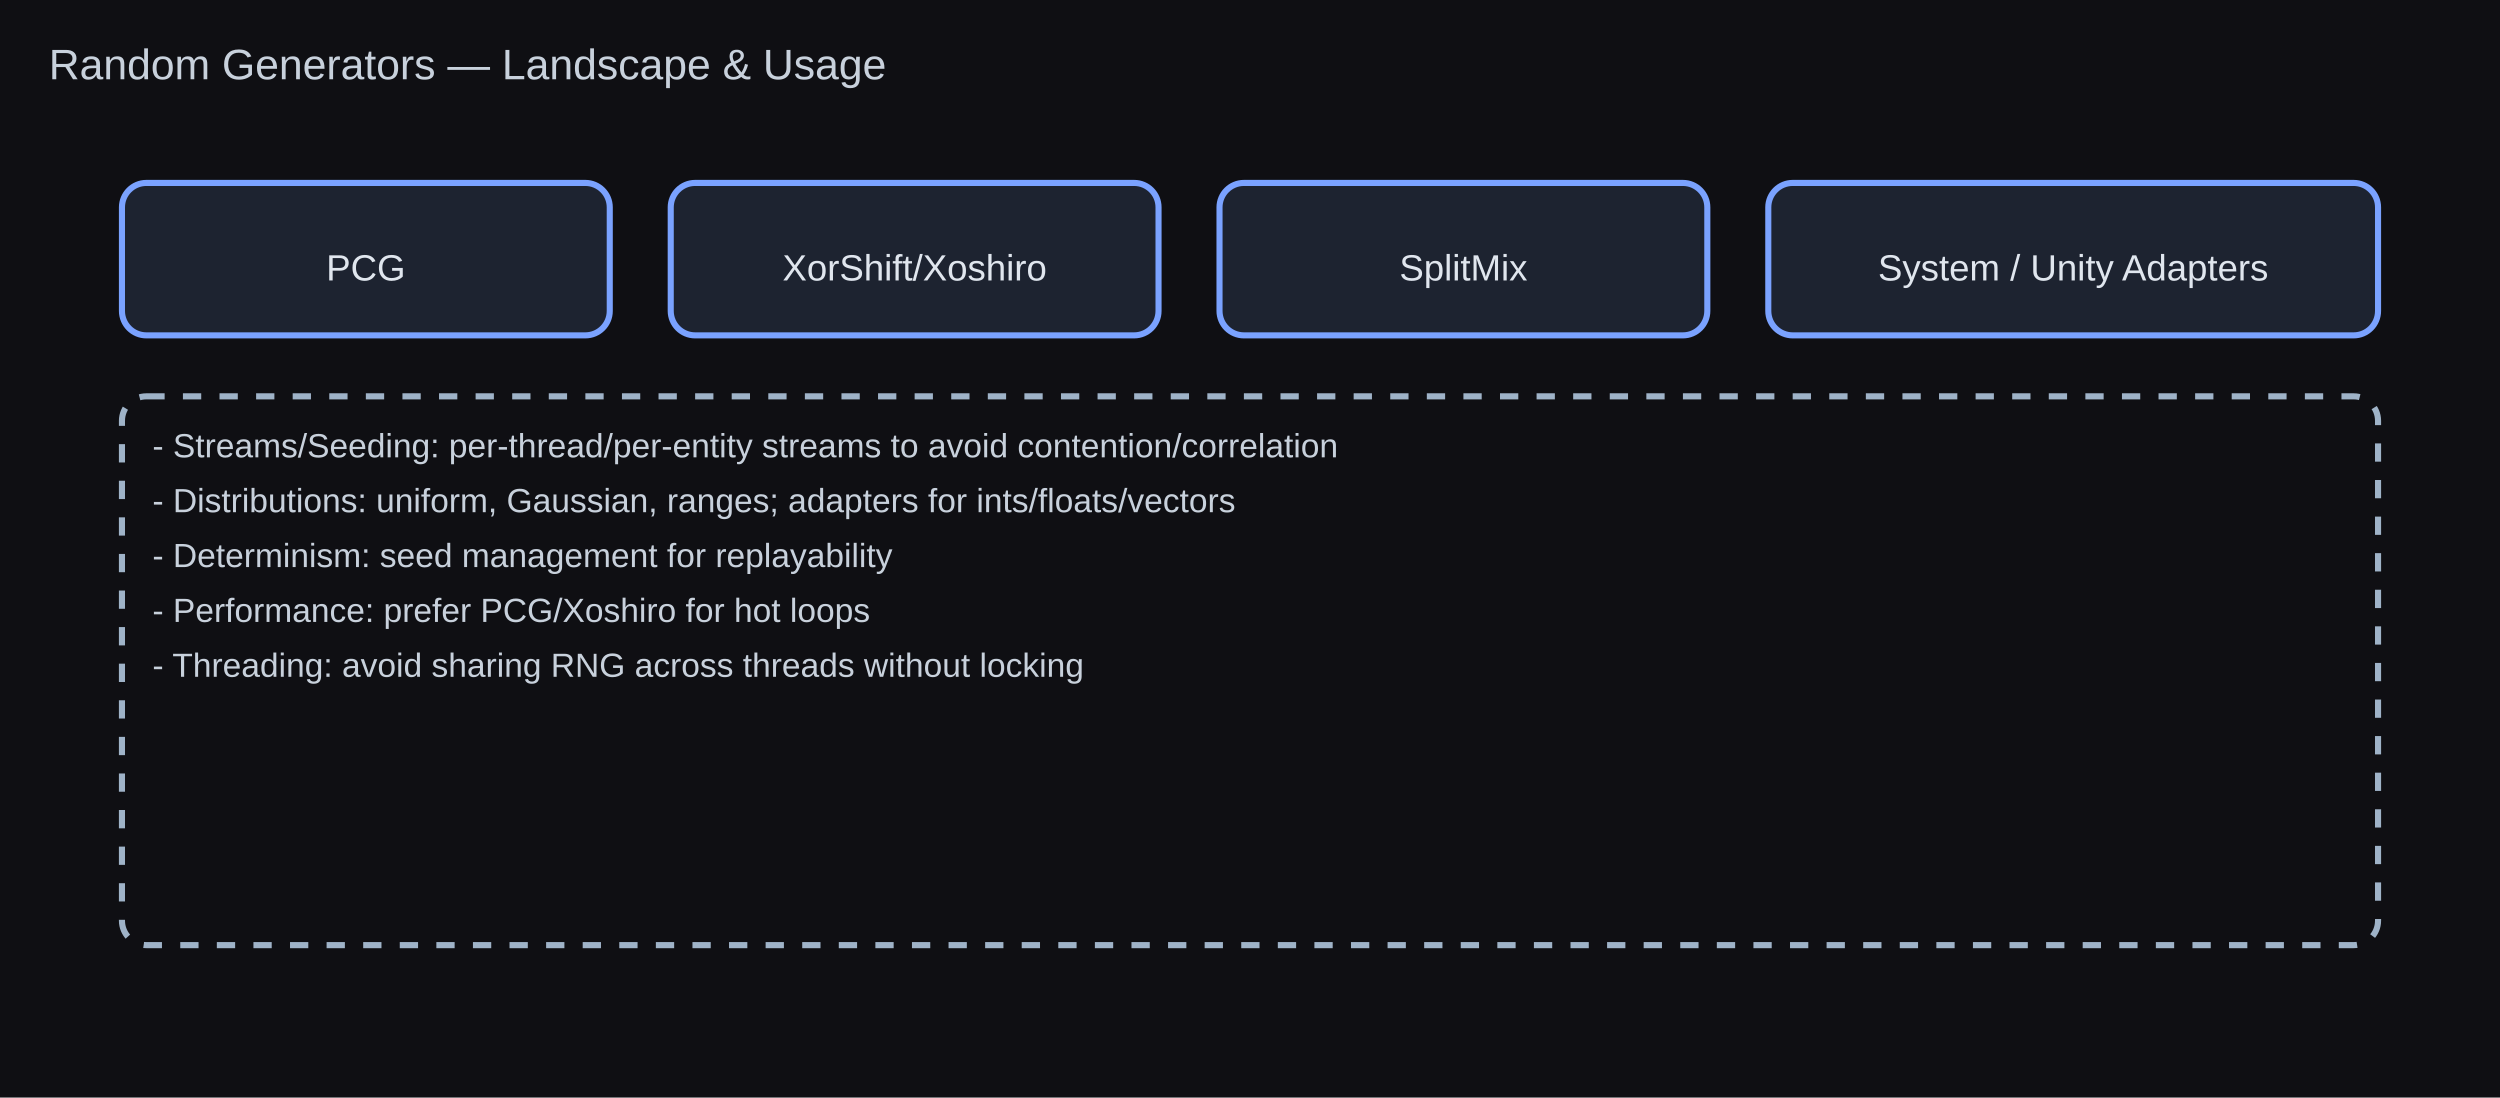
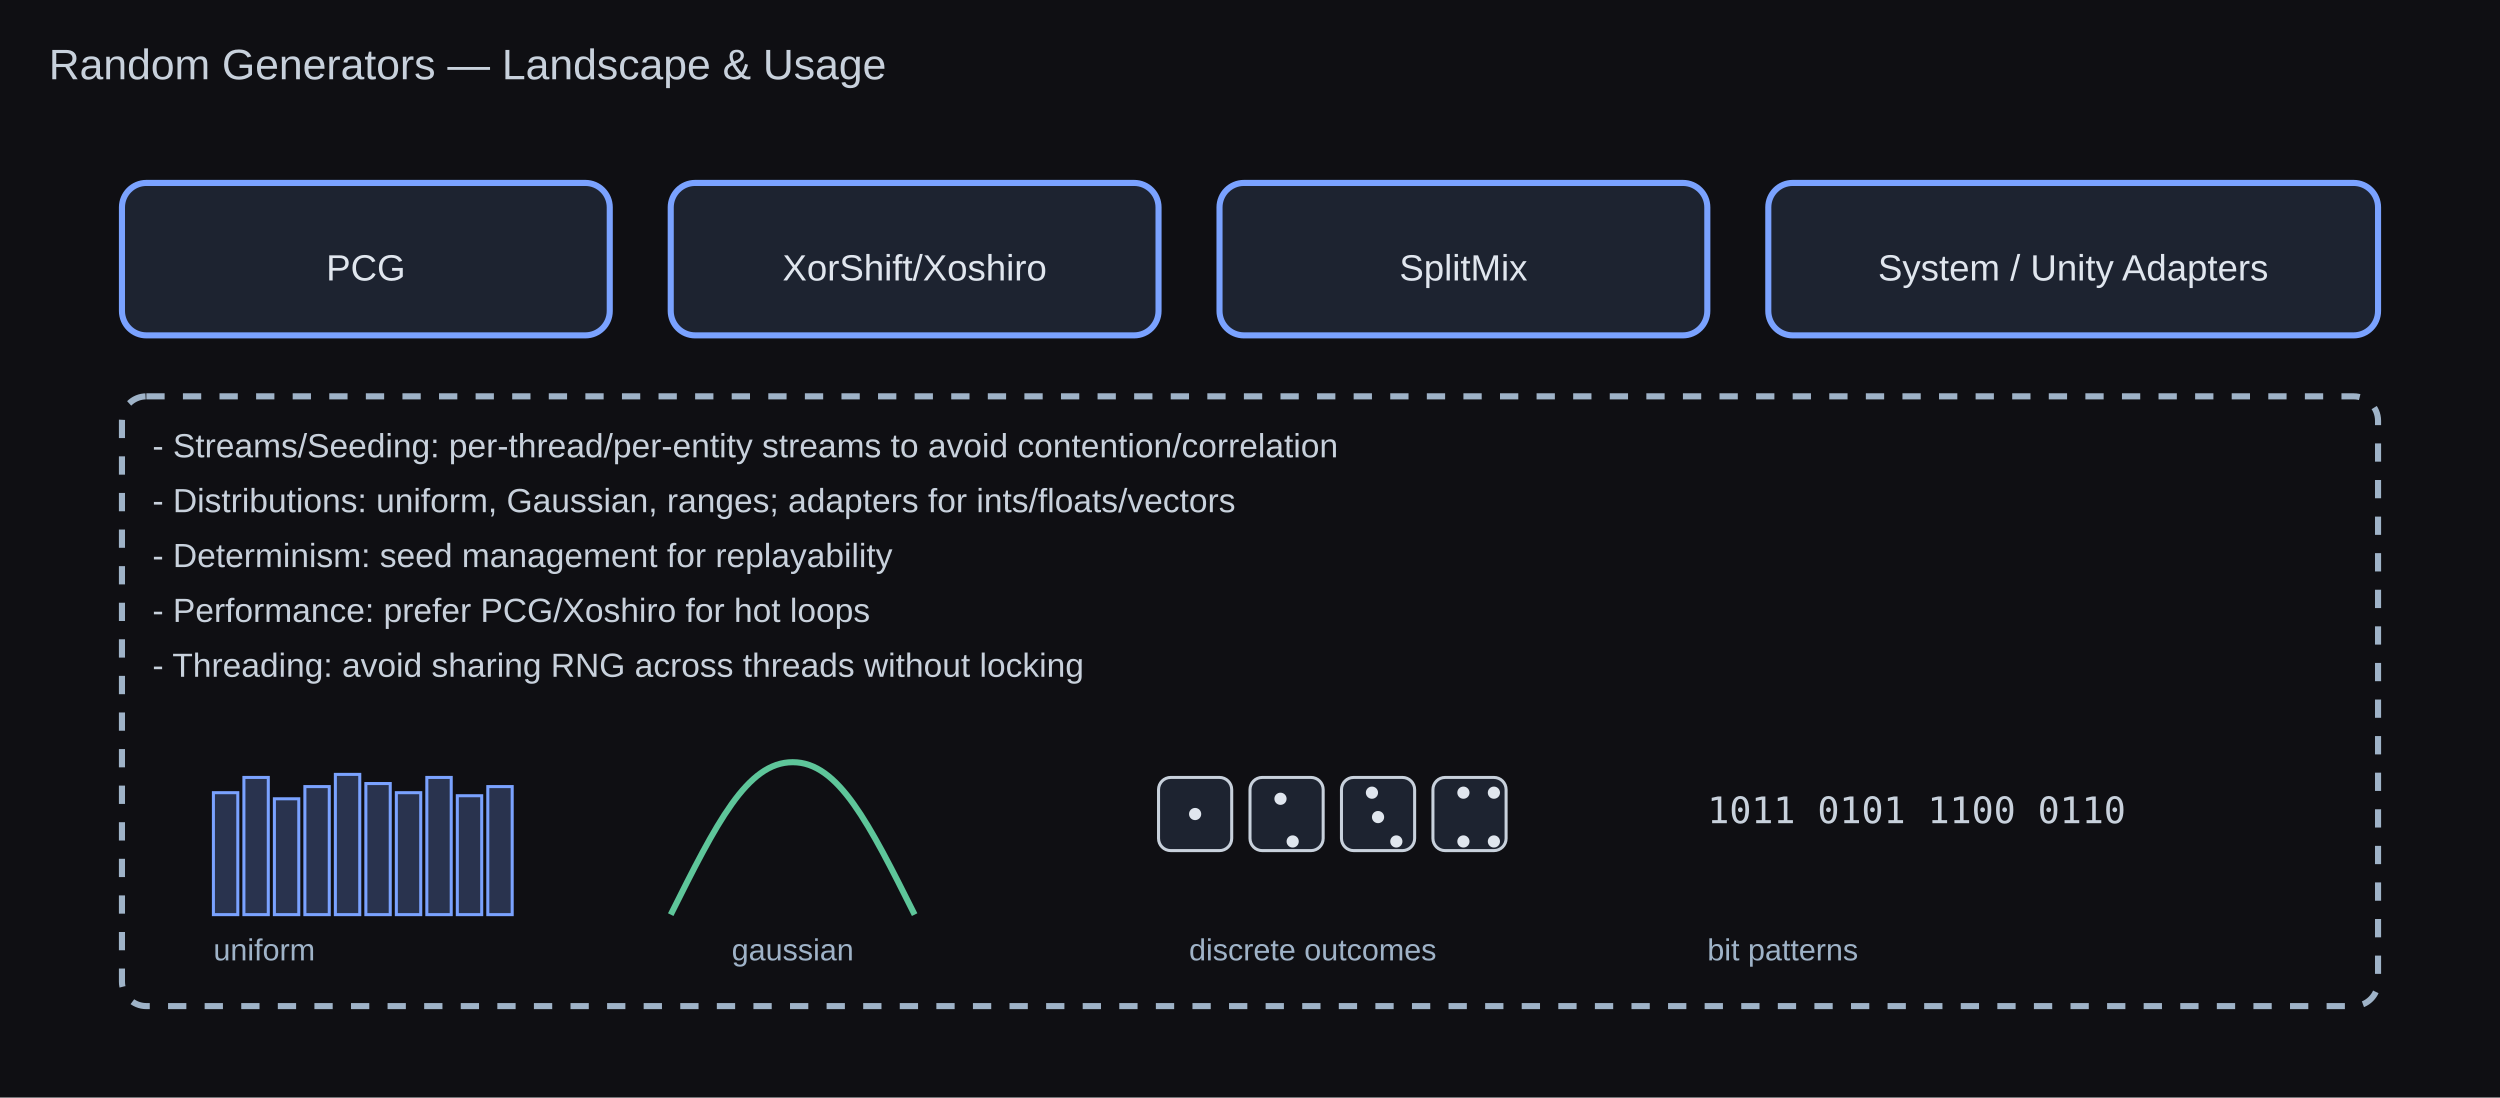
<svg xmlns="http://www.w3.org/2000/svg" width="820" height="360" viewBox="0 0 820 360" version="1.1">
  <rect x="0" y="0" width="820" height="360" fill="#0f0f13" />
  <g font-family="Verdana,Arial,sans-serif" font-size="14" fill="#c8d1dc">
    <text x="16" y="26">Random Generators — Landscape &amp; Usage</text>
  </g>
  <g fill="#1d2330" stroke="#7aa2ff" stroke-width="2">
    <rect x="40" y="60" width="160" height="50" rx="8" />
    <rect x="220" y="60" width="160" height="50" rx="8" />
    <rect x="400" y="60" width="160" height="50" rx="8" />
    <rect x="580" y="60" width="200" height="50" rx="8" />
  </g>
  <g font-family="Verdana,Arial,sans-serif" font-size="12" fill="#e0e6ee" text-anchor="middle">
    <text x="120" y="92">PCG</text>
    <text x="300" y="92">XorShift/Xoshiro</text>
    <text x="480" y="92">SplitMix</text>
    <text x="680" y="92">System / Unity Adapters</text>
  </g>
  <g fill="none" stroke="#9fb3c8" stroke-dasharray="6 6" stroke-width="2">
-     <rect x="40" y="130" width="740" height="180" rx="8" />
+     <rect x="40" y="130" width="740" height="200" rx="8" />
  </g>
  <g font-family="Verdana,Arial,sans-serif" font-size="11" fill="#c8d1dc">
    <text x="50" y="150">- Streams/Seeding: per-thread/per-entity streams to avoid contention/correlation</text>
    <text x="50" y="168">- Distributions: uniform, Gaussian, ranges; adapters for ints/floats/vectors</text>
    <text x="50" y="186">- Determinism: seed management for replayability</text>
    <text x="50" y="204">- Performance: prefer PCG/Xoshiro for hot loops</text>
    <text x="50" y="222">- Threading: avoid sharing RNG across threads without locking</text>
  </g>
+   <g stroke="#7aa2ff" fill="rgba(122,162,255,0.25)">
+     <rect x="70" y="260" width="8" height="40" />
+     <rect x="80" y="255" width="8" height="45" />
+     <rect x="90" y="262" width="8" height="38" />
+     <rect x="100" y="258" width="8" height="42" />
+     <rect x="110" y="254" width="8" height="46" />
+     <rect x="120" y="257" width="8" height="43" />
+     <rect x="130" y="260" width="8" height="40" />
+     <rect x="140" y="255" width="8" height="45" />
+     <rect x="150" y="261" width="8" height="39" />
+     <rect x="160" y="258" width="8" height="42" />
+   </g>
+   <g font-family="Verdana,Arial,sans-serif" font-size="10" fill="#9fb3c8">
+     <text x="70" y="315">uniform</text>
+   </g>
+   <g fill="none" stroke="#5ec69a" stroke-width="2">
+     <path d="M220 300 C 235 270, 245 250, 260 250 C 275 250, 285 270, 300 300" />
+     <path d="M300 300 C 315 330, 325 350, 340 350" opacity="0" />
+   </g>
+   <g font-family="Verdana,Arial,sans-serif" font-size="10" fill="#9fb3c8">
+     <text x="240" y="315">gaussian</text>
+   </g>
+   <g stroke="#c8d1dc" fill="#1d2330">
+     <rect x="380" y="255" width="24" height="24" rx="4" />
+     <rect x="410" y="255" width="24" height="24" rx="4" />
+     <rect x="440" y="255" width="24" height="24" rx="4" />
+     <rect x="470" y="255" width="24" height="24" rx="4" />
+   </g>
+   <g fill="#e0e6ee">
+     <circle cx="392" cy="267" r="2" />
+     <circle cx="420" cy="262" r="2" />
+     <circle cx="424" cy="276" r="2" />
+     <circle cx="450" cy="260" r="2" />
+     <circle cx="452" cy="268" r="2" />
+     <circle cx="458" cy="276" r="2" />
+     <circle cx="480" cy="260" r="2" />
+     <circle cx="490" cy="260" r="2" />
+     <circle cx="480" cy="276" r="2" />
+     <circle cx="490" cy="276" r="2" />
+   </g>
+   <g font-family="Verdana,Arial,sans-serif" font-size="10" fill="#9fb3c8">
+     <text x="390" y="315">discrete outcomes</text>
+   </g>
+   <g font-family="Consolas,Menlo,monospace" font-size="12" fill="#c8d1dc">
+     <text x="560" y="270">1011 0101 1100 0110</text>
+   </g>
+   <g font-family="Verdana,Arial,sans-serif" font-size="10" fill="#9fb3c8">
+     <text x="560" y="315">bit patterns</text>
+   </g>
</svg>
